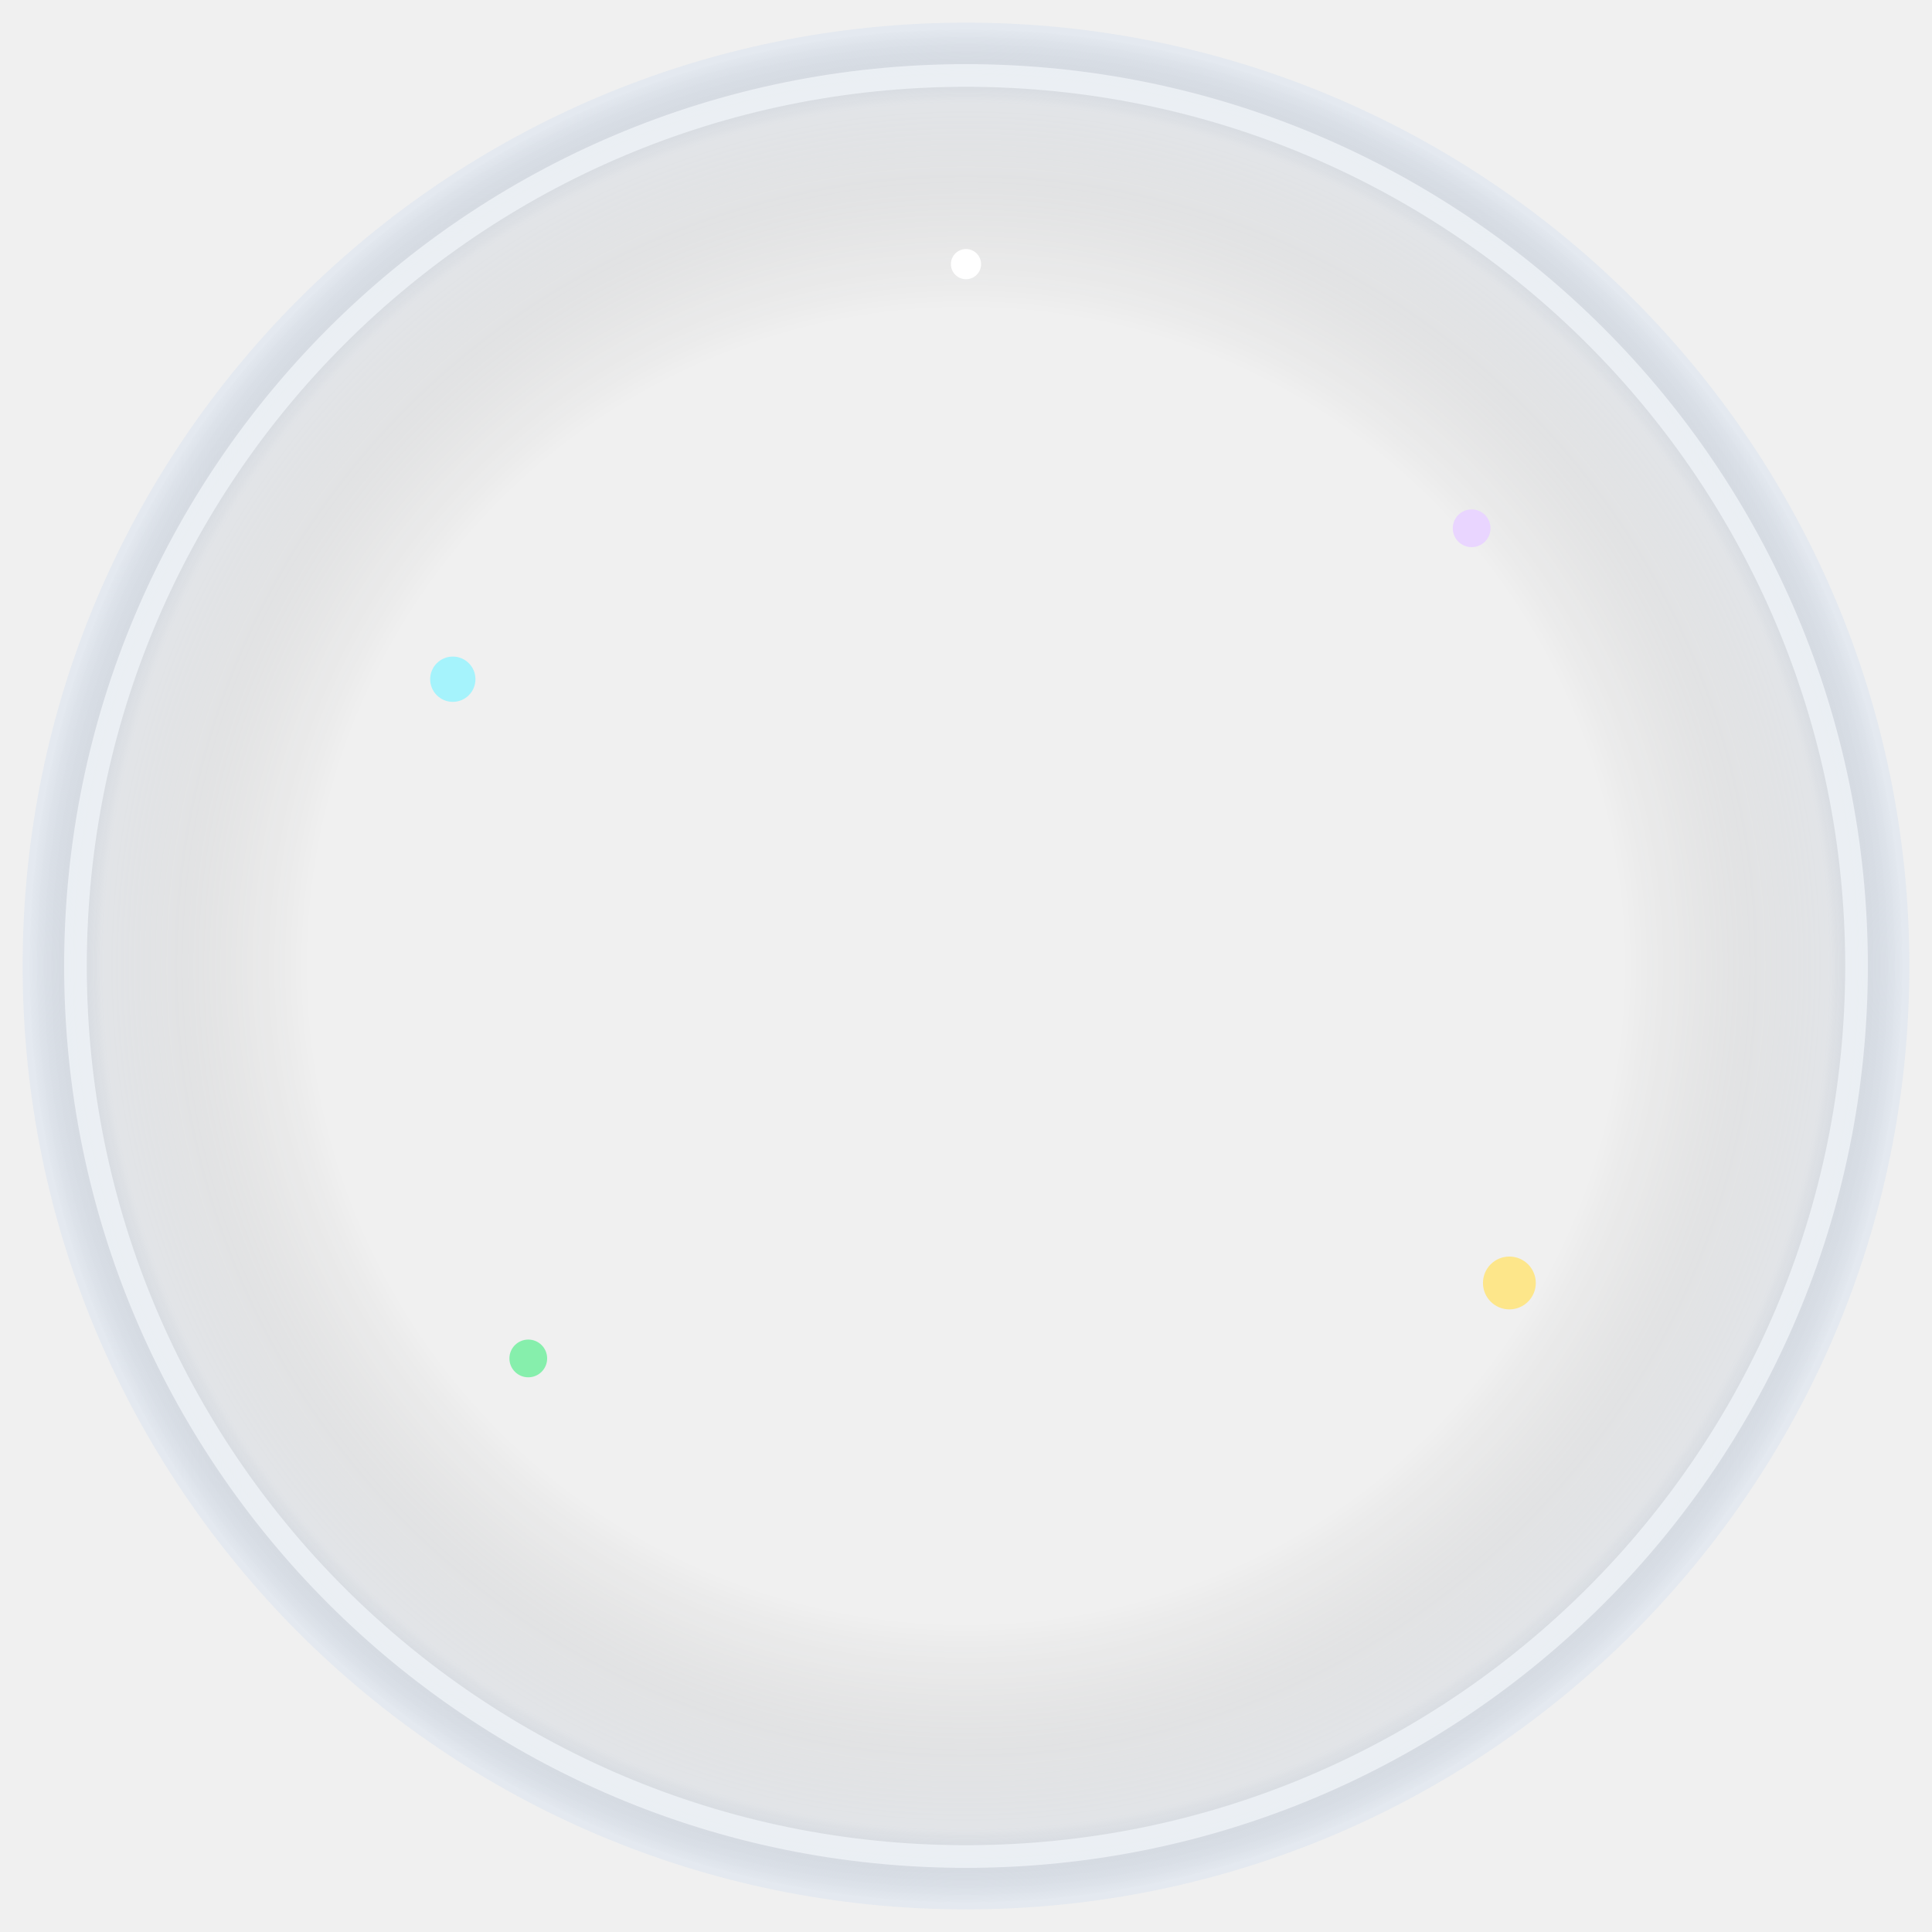
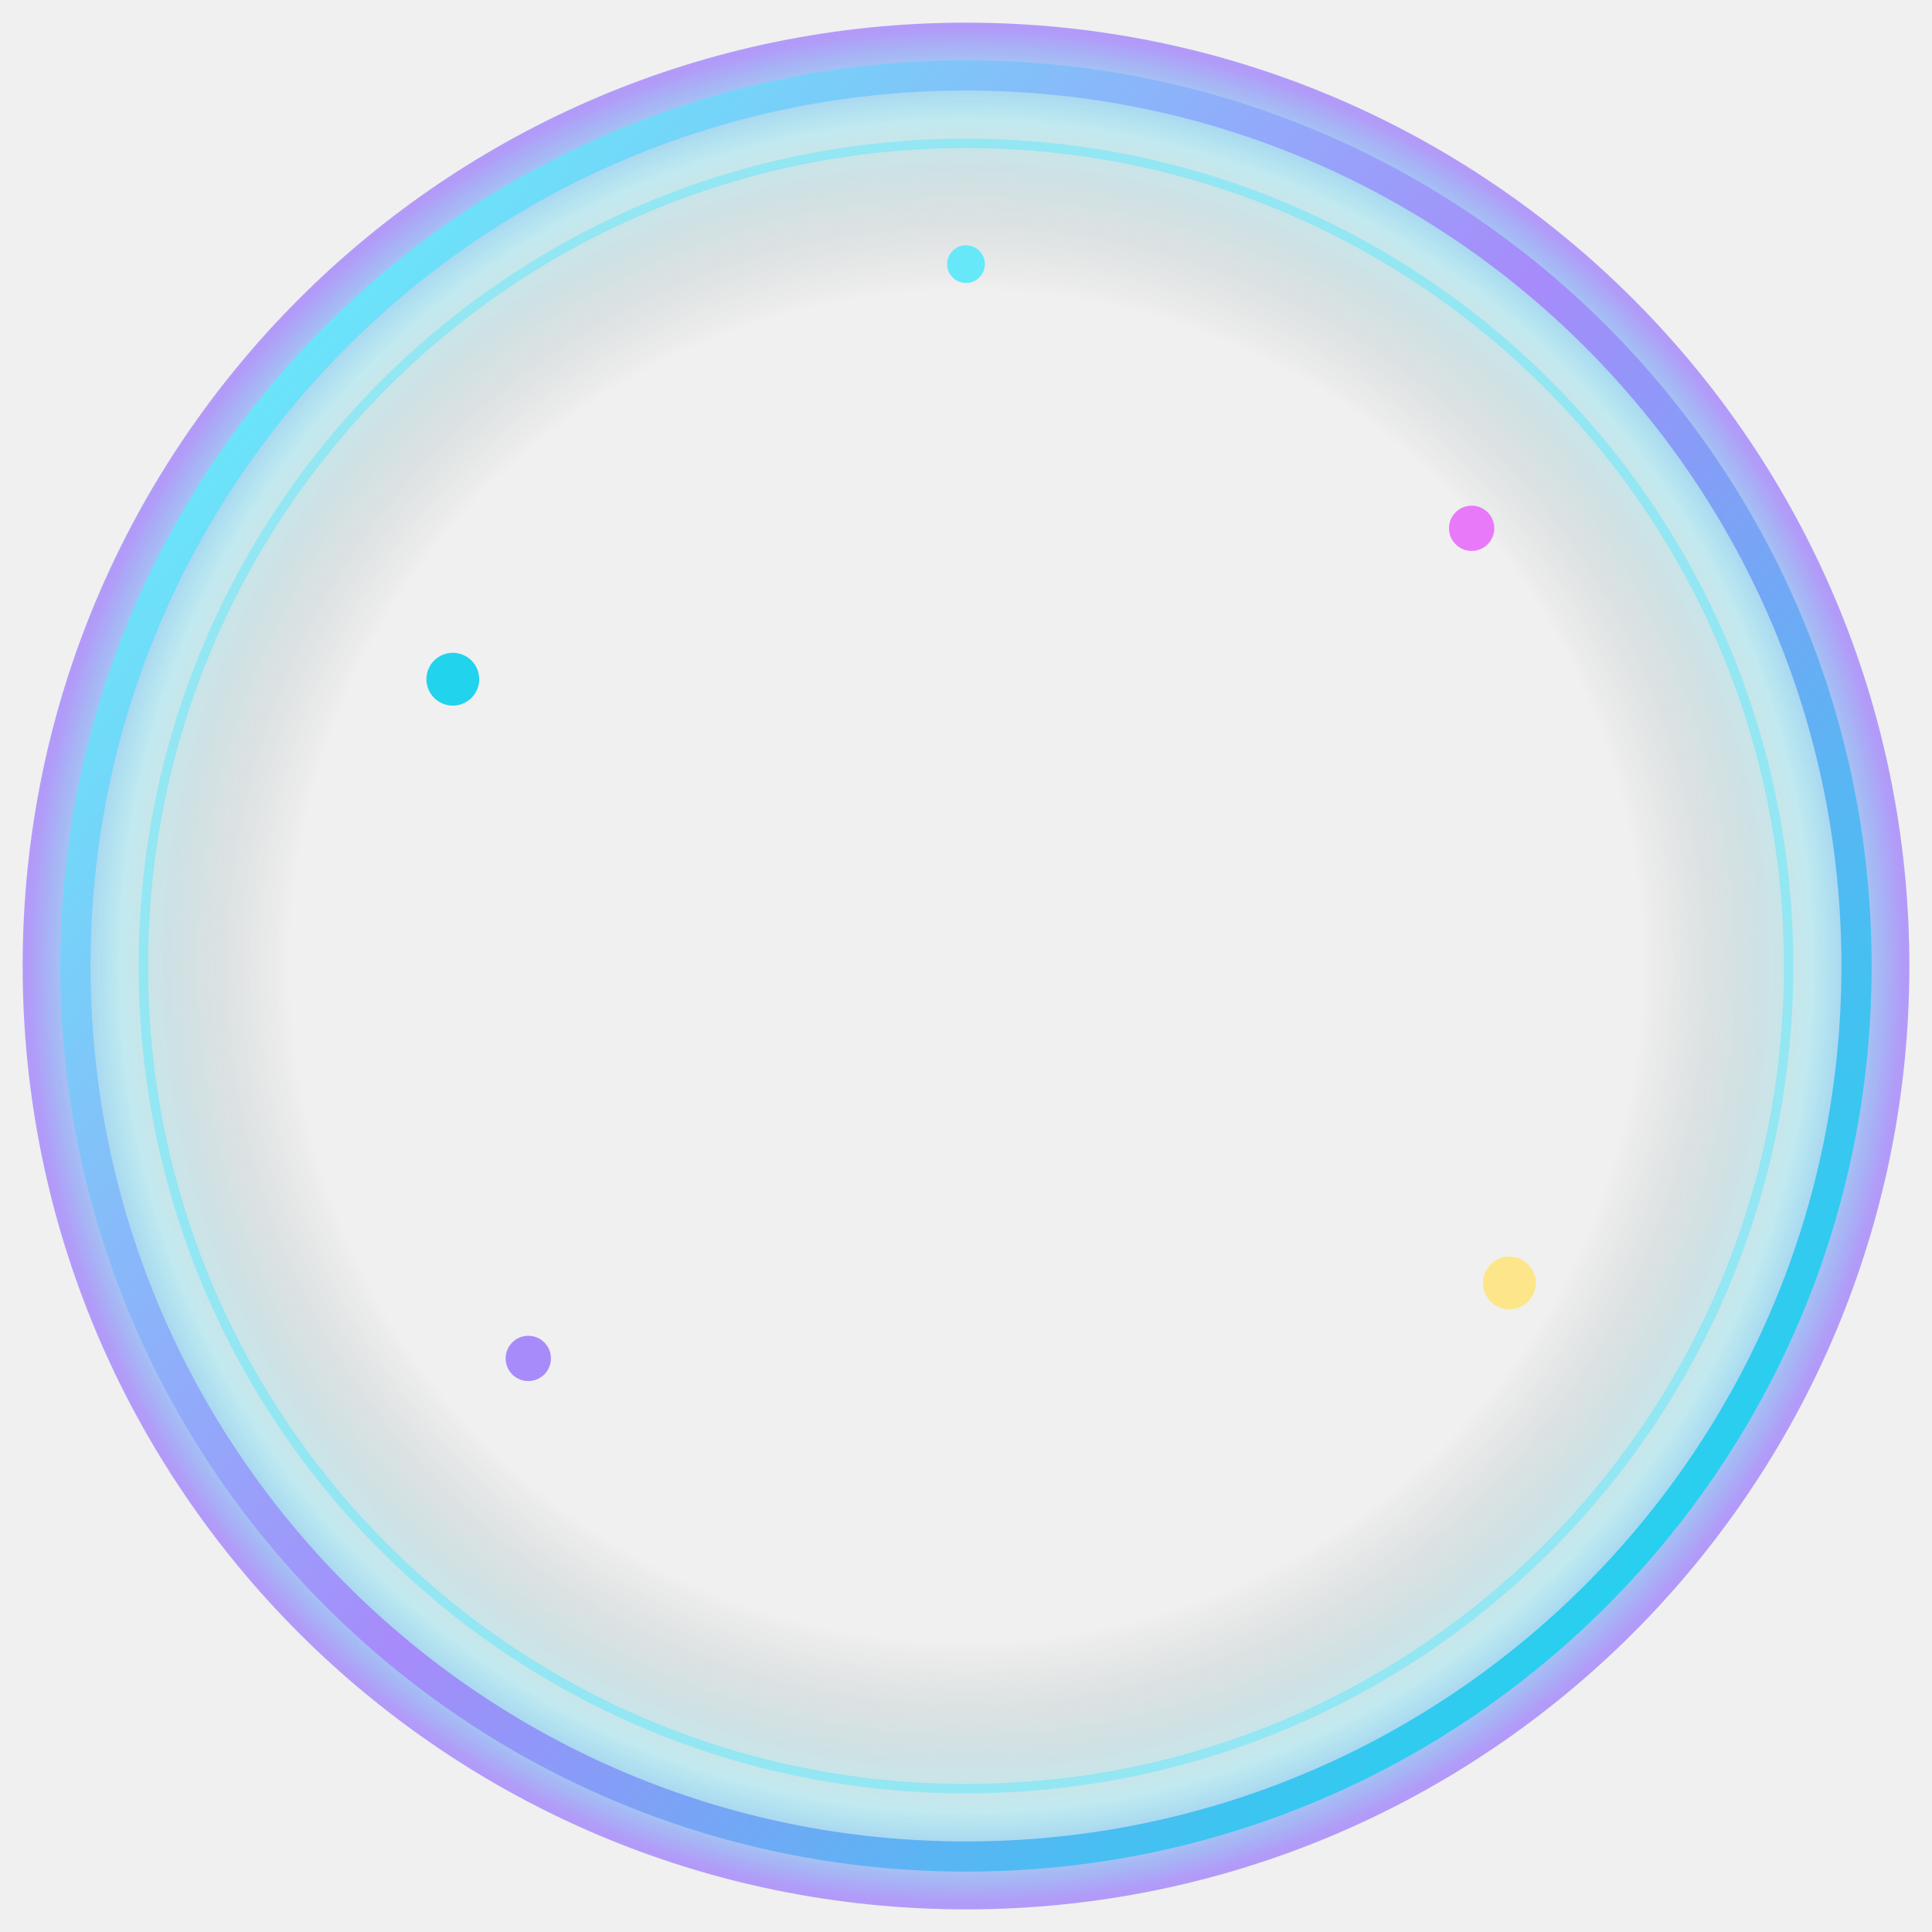
<svg xmlns="http://www.w3.org/2000/svg" viewBox="0 0 512 512" fill="none">
  <defs>
    <radialGradient id="orbit" cx="0.5" cy="0.5" r="0.5">
-       <stop offset="0.7" stop-color="transparent" />
-       <stop offset="0.92" stop-color="rgba(148,163,184,0.15)" />
-       <stop offset="1" stop-color="rgba(226,232,240,0.85)" />
+       <stop offset="0.72" stop-color="transparent" />
+       <stop offset="0.9" stop-color="rgba(34,211,238,0.22)" />
+       <stop offset="1" stop-color="rgba(167,139,250,0.85)" />
    </radialGradient>
+     <linearGradient id="orbitRing" x1="64" y1="96" x2="448" y2="416" gradientUnits="userSpaceOnUse">
+       <stop stop-color="#67e8f9" />
+       <stop offset="0.5" stop-color="#a78bfa" />
+       <stop offset="1" stop-color="#22d3ee" />
+     </linearGradient>
  </defs>
  <circle cx="256" cy="256" r="250" fill="url(#orbit)" />
-   <circle cx="256" cy="256" r="236" stroke="rgba(241,245,249,0.75)" stroke-width="6" />
-   <circle cx="120" cy="180" r="6" fill="#a5f3fc" />
-   <circle cx="390" cy="140" r="5" fill="#e9d5ff" />
+   <circle cx="256" cy="256" r="236" stroke="url(#orbitRing)" stroke-width="8" />
+   <circle cx="256" cy="256" r="218" stroke="#67e8f9" stroke-width="2.5" opacity="0.55" />
+   <circle cx="120" cy="180" r="7" fill="#22d3ee" />
+   <circle cx="390" cy="140" r="6" fill="#e879f9" />
  <circle cx="400" cy="340" r="7" fill="#fde68a" />
-   <circle cx="140" cy="360" r="5" fill="#86efac" />
-   <circle cx="256" cy="70" r="4" fill="#fff" />
+   <circle cx="140" cy="360" r="6" fill="#a78bfa" />
+   <circle cx="256" cy="70" r="5" fill="#67e8f9" />
</svg>
